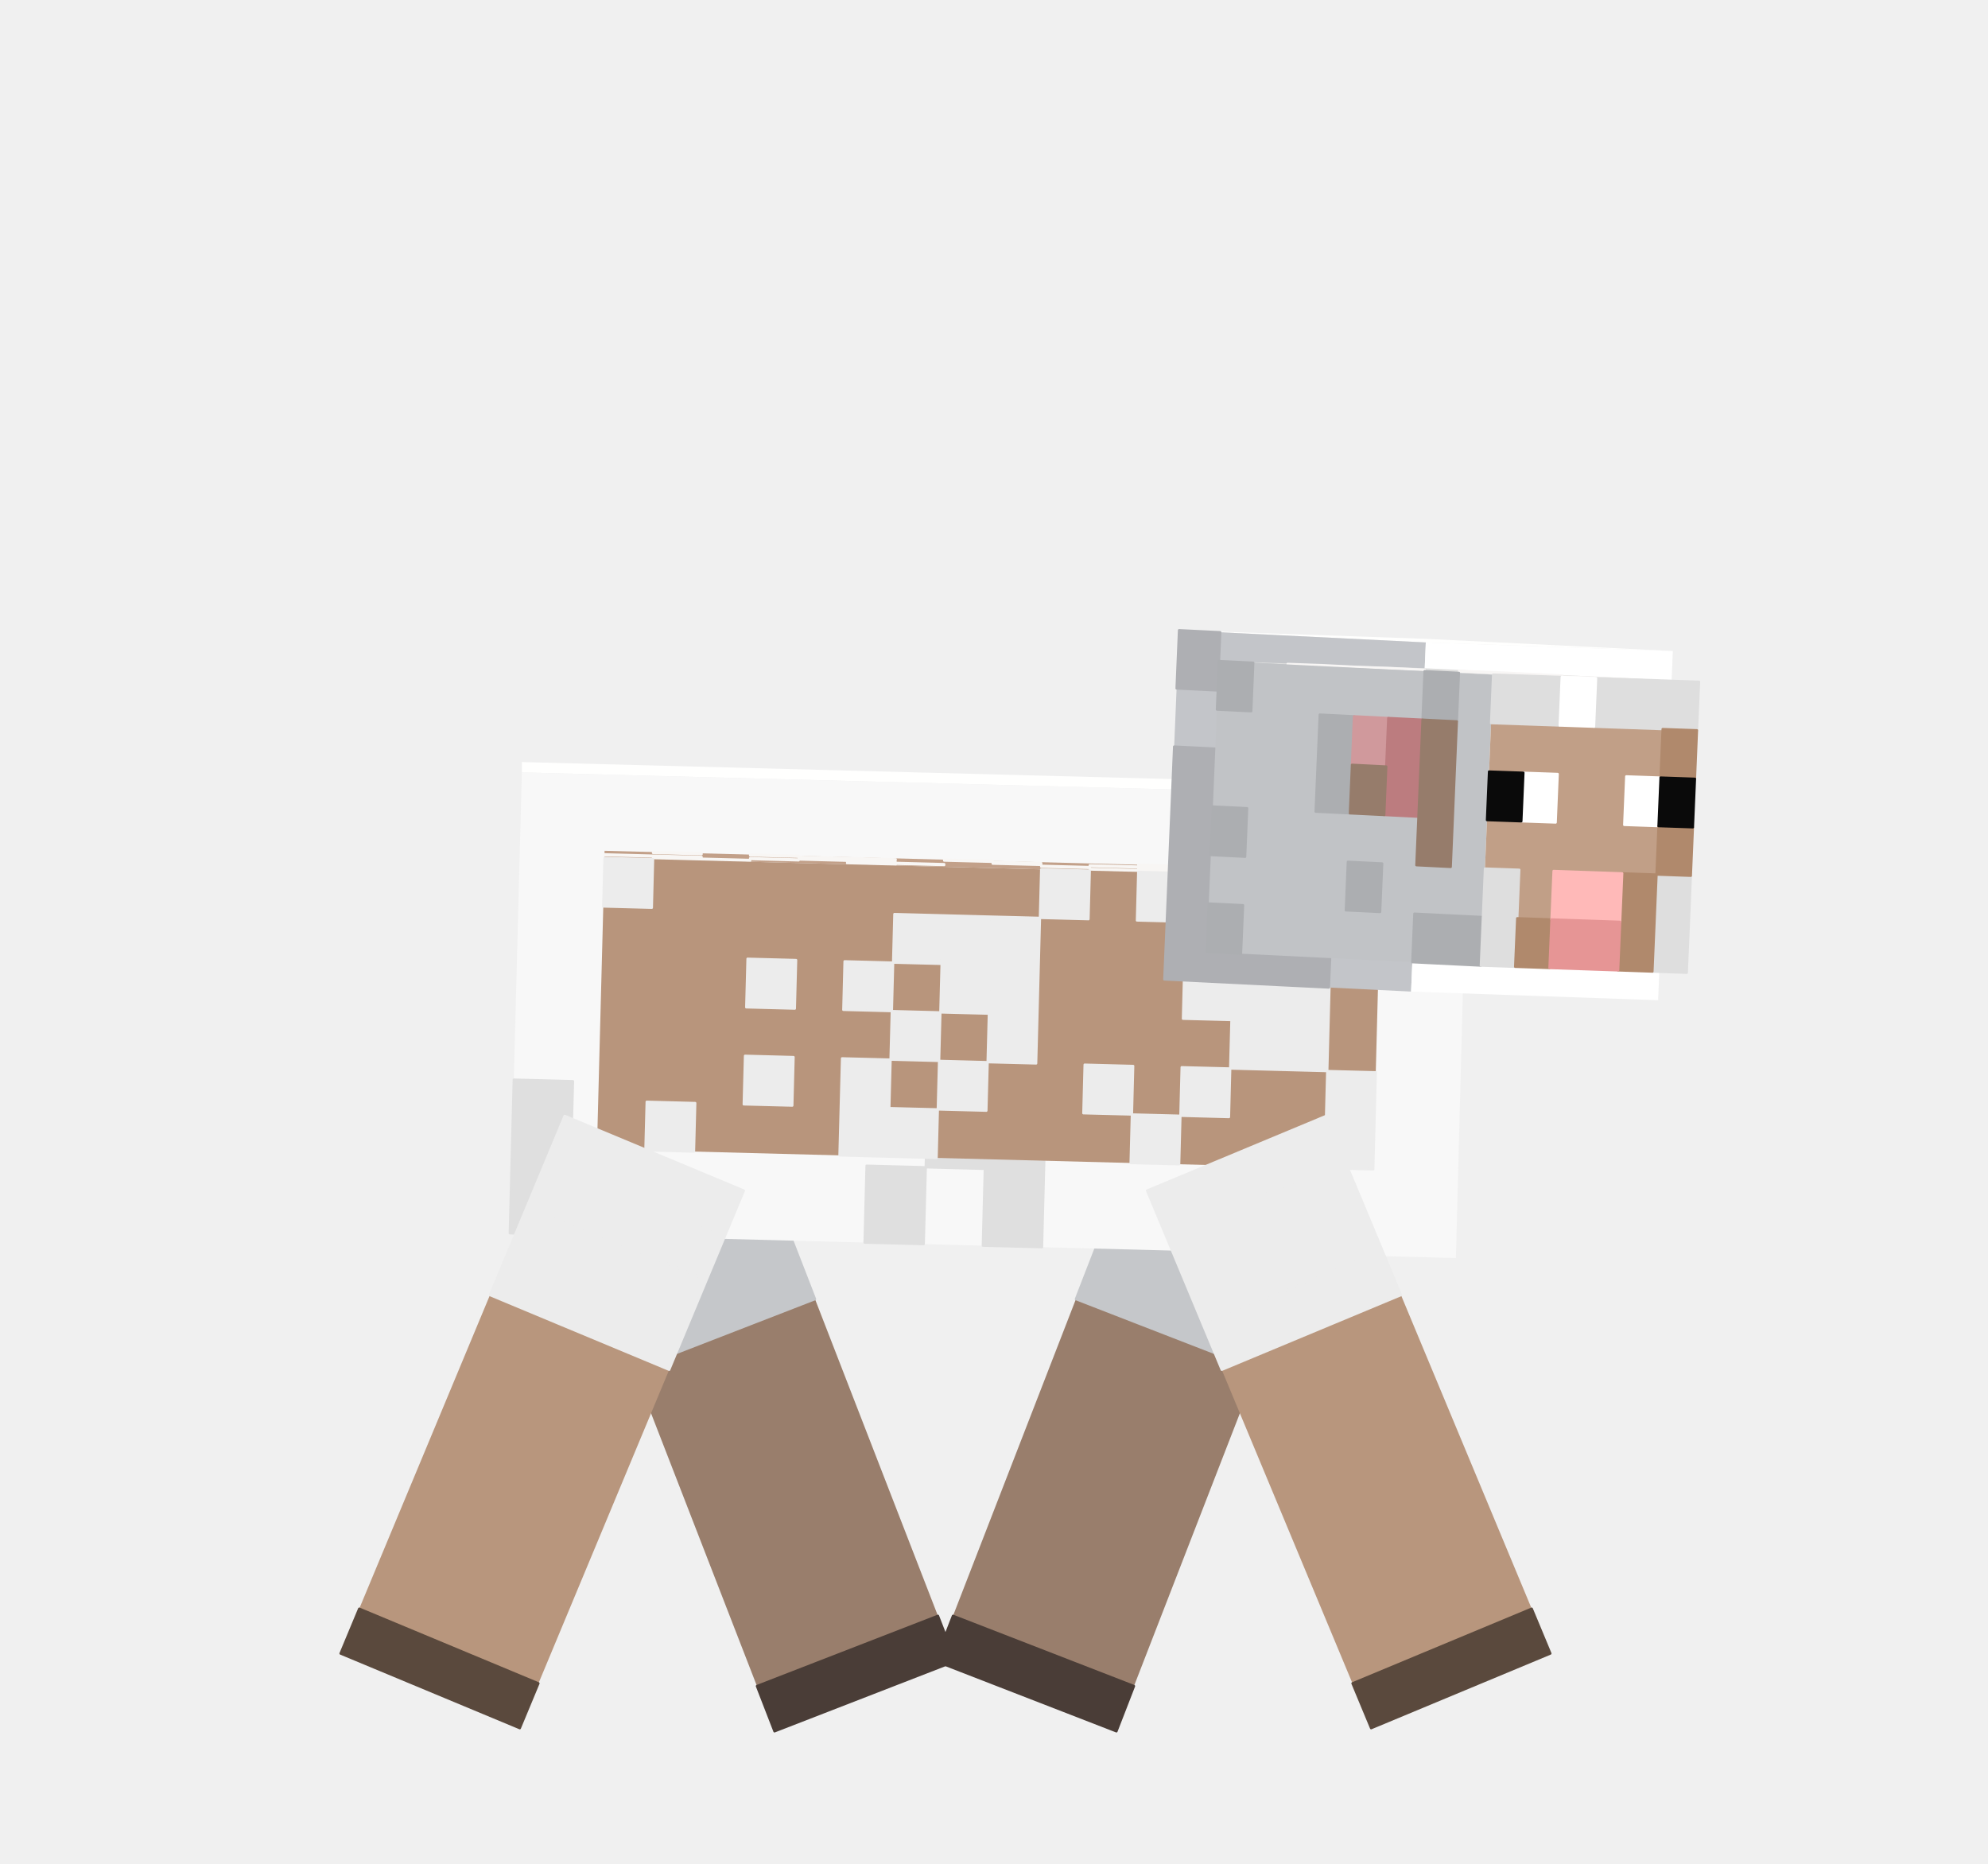
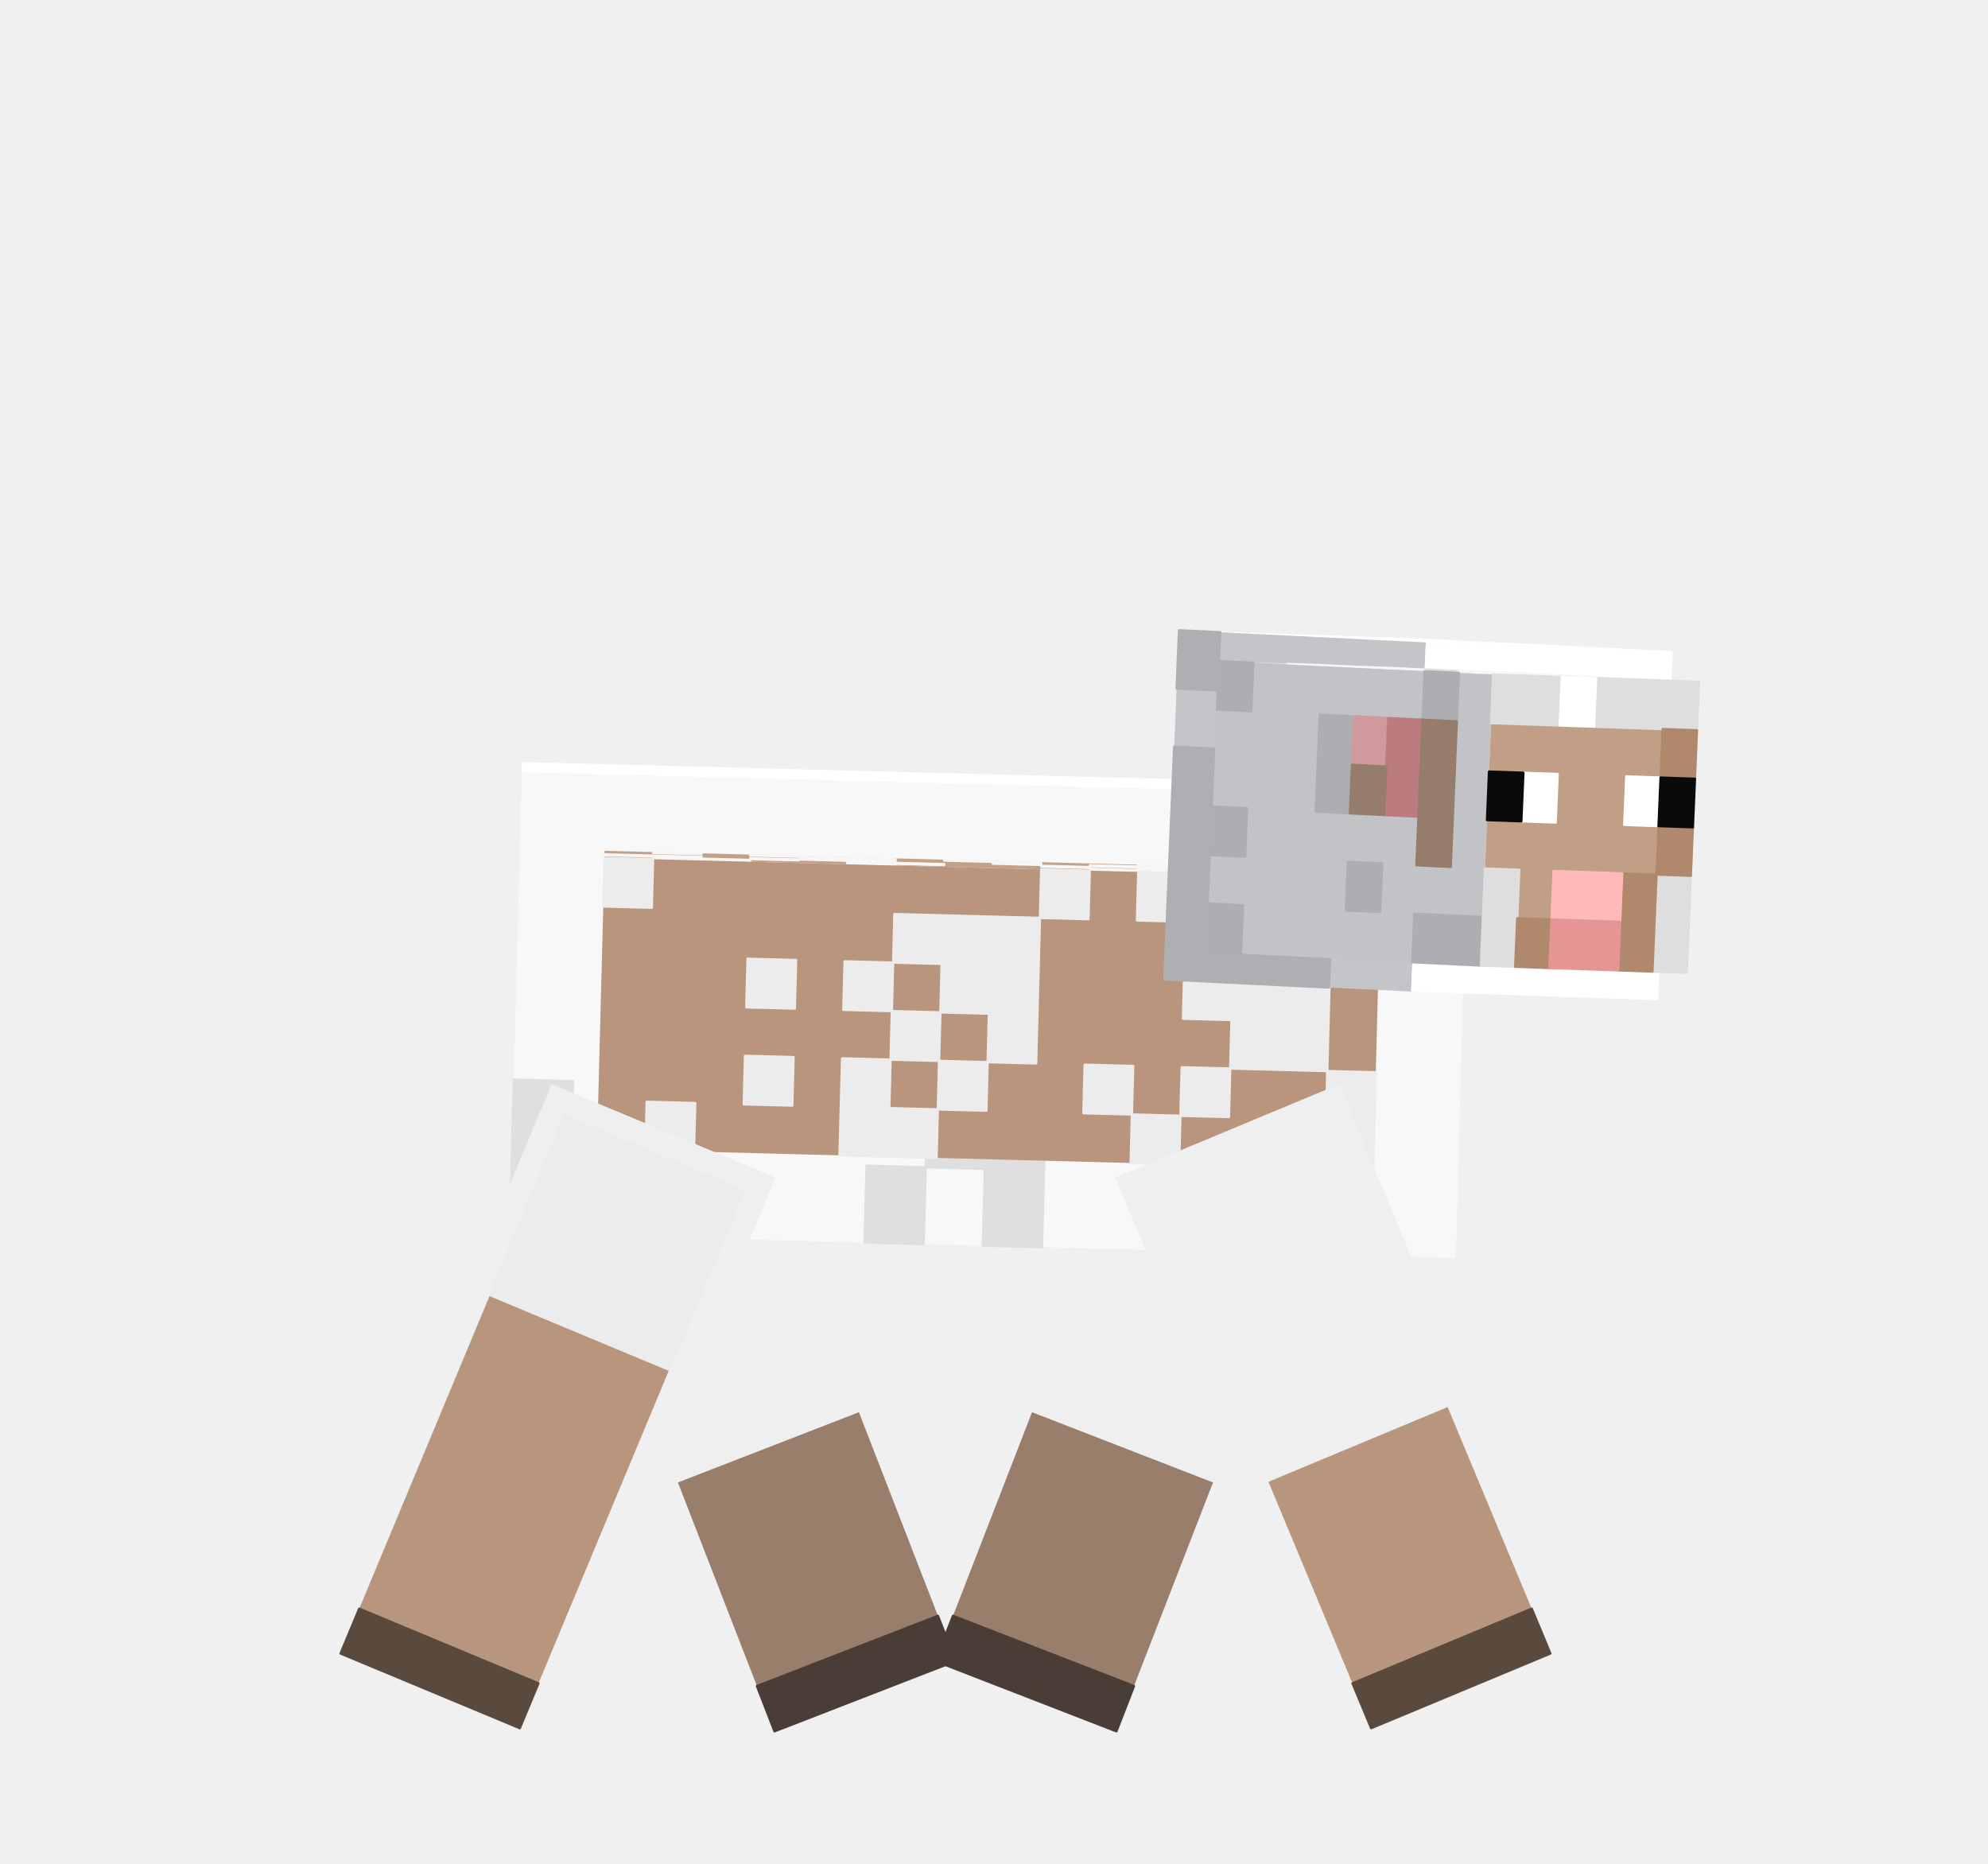
<svg xmlns="http://www.w3.org/2000/svg" viewBox="0 0 512 480" width="512" height="480" role="img" aria-labelledby="walk-6-title">
  <g id="sheep">
    <g id="leg-hind-left" aria-label="Hind left leg">
      <g class="face" data-face="nx">
        <path fill="#997e6c" d="M145.19 306.05L191.81 287.95L246.08 427.79L199.47 445.88Z" />
        <path fill="#c5c7ca" stroke="#c5c7ca" stroke-width=".6" stroke-linejoin="round" d="M145.19 306.05L191.81 287.95L196.33 299.61L149.72 317.7ZM149.72 317.7L196.33 299.61L200.85 311.26L154.24 329.35ZM154.24 329.35L200.85 311.26L205.37 322.91L158.76 341.01ZM158.76 341.01L205.37 322.91L209.9 334.57L163.29 352.66Z" />
        <path fill="#4a3d37" stroke="#4a3d37" stroke-width=".6" stroke-linejoin="round" d="M194.95 434.23L241.56 416.14L246.08 427.79L199.47 445.88Z" />
      </g>
    </g>
+     <g id="wool-hind-left" aria-label="Wool hind left">
+       <g class="face" data-face="nx">
+         <path fill="#efefef" d="M137.11 302.48L195.37 279.87L227.03 361.44L168.77 384.05Z" />
+       </g>
+     </g>
    <g id="leg-front-left" aria-label="Front left leg">
      <g class="face" data-face="nx">
        <path fill="#997e6c" d="M295.19 287.95L341.81 306.05L287.53 445.88L240.92 427.79Z" />
        <path fill="#c5c7ca" stroke="#c5c7ca" stroke-width=".6" stroke-linejoin="round" d="M295.19 287.95L341.81 306.05L337.28 317.7L290.67 299.61ZM290.67 299.61L337.28 317.7L332.76 329.35L286.15 311.26ZM286.15 311.26L332.76 329.35L328.24 341.01L281.63 322.91ZM281.63 322.91L328.24 341.01L323.71 352.66L277.1 334.57Z" />
        <path fill="#4a3d37" stroke="#4a3d37" stroke-width=".6" stroke-linejoin="round" d="M245.44 416.14L292.05 434.23L287.53 445.88L240.92 427.79Z" />
+       </g>
+     </g>
+     <g id="wool-front-left" aria-label="Wool front left">
+       <g class="face" data-face="nx">
+         <path fill="#efefef" d="M291.63 279.87L349.89 302.48L318.23 384.05L259.97 361.44Z" />
      </g>
    </g>
    <g id="wool-body" aria-label="Wool body">
      <g class="face" data-face="back">
        <path fill="#fffffe" d="M378.07 202.64L378.07 205.3L134.4 198.92L134.4 196.26Z" />
      </g>
      <g class="face" data-face="nx">
        <path fill="#f8f8f8" d="M378.07 205.3L374.96 323.99L131.3 317.61L134.4 198.92Z" />
        <path fill="#dfdfdf" stroke="#dfdfdf" stroke-width=".6" stroke-linejoin="round" d="M269.39 281.64L268.36 321.2L253.13 320.8L254.16 281.24ZM254.16 281.24L253.65 301.02L238.42 300.62L238.94 280.84ZM238.42 300.62L237.9 320.4L222.67 320.01L223.19 300.22ZM147.56 278.45L146.52 318.01L131.3 317.61L132.33 278.05Z" />
      </g>
    </g>
    <g id="body" aria-label="Body">
      <g class="face" data-face="back">
        <path fill="#c2a089" d="M355.63 224.34L355.63 226.19L155.7 220.96L155.7 219.11Z" />
        <path fill="#f8f6f4" stroke="#f8f6f4" stroke-width=".6" stroke-linejoin="round" d="M343.13 224.94L343.13 225.4L330.64 225.07L330.64 224.61ZM330.64 225.07L330.64 225.3L318.14 224.98L318.14 224.75ZM318.14 224.05L318.14 224.28L305.65 223.96L305.65 223.73ZM305.65 223.03L305.65 223.26L293.15 222.94L293.15 222.7ZM305.65 223.73L305.65 224.19L293.15 223.86L293.15 223.4ZM305.65 224.42L305.65 224.88L293.15 224.55L293.15 224.09ZM293.15 223.17L293.15 223.4L280.66 223.07L280.66 222.84ZM293.15 224.09L293.15 224.32L280.66 224L280.66 223.76ZM280.66 223.3L280.66 223.53L268.16 223.21L268.16 222.98ZM268.16 222.28L268.16 222.74L255.66 222.42L255.66 221.95ZM255.66 221.72L255.66 221.95L243.17 221.63L243.17 221.4ZM243.17 222.55L243.17 222.78L230.67 222.46L230.67 222.22ZM230.67 221.3L230.67 221.53L218.18 221.2L218.18 220.97ZM230.67 221.99L230.67 222.69L218.18 222.36L218.18 221.67ZM218.18 220.97L218.18 221.2L205.68 220.88L205.68 220.65ZM218.18 221.44L218.18 221.67L205.68 221.34L205.68 221.11ZM205.68 220.41L205.68 220.65L193.19 220.32L193.19 220.09ZM205.68 221.34L205.68 221.57L193.19 221.24L193.19 221.01ZM193.19 221.47L193.19 221.71L180.69 221.38L180.69 221.15ZM180.69 219.76L180.69 219.99L168.19 219.66L168.19 219.43ZM180.69 220.68L180.69 220.92L168.19 220.59L168.19 220.36ZM180.69 221.15L180.69 221.61L168.19 221.28L168.19 220.82ZM168.19 220.36L168.19 220.59L155.7 220.26L155.7 220.03Z" />
      </g>
      <g class="face" data-face="nx">
        <path fill="#b8957c" d="M355.63 226.19L353.67 301.15L153.74 295.92L155.7 220.96Z" />
        <path fill="#ececec" stroke="#ececec" stroke-width=".6" stroke-linejoin="round" d="M355.3 238.68L354.98 251.18L342.48 250.85L342.81 238.36ZM354.32 276.16L353.67 301.15L341.17 300.82L341.83 275.84ZM342.48 250.85L341.83 275.84L329.33 275.51L329.98 250.52ZM330.64 225.54L330.31 238.03L317.82 237.7L318.14 225.21ZM329.98 250.52L329.33 275.51L316.83 275.18L317.49 250.2ZM317.49 250.2L317.16 262.69L304.67 262.36L304.99 249.87ZM316.83 275.18L316.51 287.68L304.01 287.35L304.34 274.86ZM305.65 224.88L305.32 237.38L292.82 237.05L293.15 224.55ZM304.01 287.35L303.68 299.84L291.19 299.52L291.52 287.02ZM291.84 274.53L291.52 287.02L279.02 286.7L279.35 274.2ZM280.66 224.23L280.33 236.72L267.83 236.39L268.16 223.9ZM267.83 236.39L266.85 273.87L254.36 273.55L255.34 236.07ZM255.34 236.07L254.68 261.05L242.19 260.73L242.84 235.74ZM254.36 273.55L254.03 286.04L241.53 285.71L241.86 273.22ZM242.84 235.74L242.51 248.23L230.02 247.91L230.35 235.41ZM242.19 260.73L241.86 273.22L229.36 272.89L229.69 260.4ZM241.53 285.71L241.21 298.21L228.71 297.88L229.04 285.39ZM230.02 247.91L229.69 260.4L217.2 260.07L217.52 247.58ZM229.36 272.89L228.71 297.88L216.21 297.55L216.87 272.57ZM205.03 247.25L204.7 259.75L192.2 259.42L192.53 246.92ZM204.37 272.24L204.05 284.73L191.55 284.41L191.88 271.91ZM179.05 284.08L178.73 296.57L166.23 296.24L166.56 283.75ZM168.19 221.28L167.87 233.78L155.37 233.45L155.7 220.96Z" />
      </g>
    </g>
    <g id="wool-head" aria-label="Wool head">
      <g class="face" data-face="top">
        <path fill="#fffffe" d="M303.66 162.31L367.28 164.53L430.83 167.67L367.21 165.45Z" />
      </g>
      <g class="face" data-face="nx">
        <path fill="#c3c5c9" d="M303.66 162.31L367.21 165.45L363.42 255.37L299.87 252.23Z" />
        <path fill="#aeafb3" stroke="#aeafb3" stroke-width=".6" stroke-linejoin="round" d="M303.66 162.31L314.26 162.83L313.62 177.82L303.03 177.29ZM302.4 192.28L312.99 192.8L312.36 207.79L301.77 207.27ZM301.77 207.27L312.36 207.79L311.73 222.78L301.14 222.25ZM301.14 222.25L311.73 222.78L311.1 237.76L300.51 237.24ZM300.51 237.24L342.87 239.33L342.24 254.32L299.87 252.23Z" />
      </g>
      <g class="face" data-face="front">
        <path fill="#ffffff" d="M367.21 165.45L430.83 167.67L427.04 257.59L363.42 255.37Z" />
      </g>
    </g>
    <g id="head" aria-label="Head">
      <g class="face" data-face="top">
        <path fill="#dfdfde" d="M313.95 170.25L366.96 172.1L437.57 175.59L384.55 173.74Z" />
        <path fill="#f8f6f5" stroke="#f8f6f5" stroke-width=".6" stroke-linejoin="round" d="M331.61 170.99L340.44 171.3L349.27 171.74L340.43 171.43ZM349.27 171.74L358.11 172.05L366.93 172.48L358.1 172.17ZM375.77 172.79L384.6 173.1L393.43 173.53L384.59 173.23ZM375.76 172.92L393.43 173.53L402.26 173.97L384.58 173.35ZM393.4 173.92L411.07 174.53L419.9 174.97L402.22 174.35Z" />
      </g>
      <g class="face" data-face="nx">
        <path fill="#c1c3c6" d="M313.95 170.25L384.55 173.74L381.39 248.67L310.79 245.18Z" />
        <path fill="#acaeb1" stroke="#acaeb1" stroke-width=".6" stroke-linejoin="round" d="M313.95 170.25L322.77 170.68L322.25 183.17L313.42 182.74ZM366.9 172.86L375.73 173.3L375.2 185.79L366.37 185.35ZM339.9 184.04L348.72 184.48L348.2 196.97L339.37 196.53ZM339.37 196.53L348.2 196.97L347.67 209.46L338.84 209.02ZM312.37 207.71L321.19 208.15L320.67 220.64L311.84 220.2ZM347.14 221.95L355.97 222.38L355.44 234.87L346.62 234.44ZM311.31 232.69L320.14 233.13L319.61 245.62L310.79 245.18ZM364.27 235.31L381.92 236.18L381.39 248.67L363.74 247.8Z" />
        <path fill="#d0999c" stroke="#d0999c" stroke-width=".6" stroke-linejoin="round" d="M348.72 184.48L357.55 184.92L357.02 197.41L348.2 196.97Z" />
        <path fill="#bc7c7f" stroke="#bc7c7f" stroke-width=".6" stroke-linejoin="round" d="M357.55 184.92L366.37 185.35L365.85 197.84L357.02 197.41ZM357.02 197.41L365.85 197.84L365.32 210.33L356.5 209.89Z" />
        <path fill="#967c6b" stroke="#967c6b" stroke-width=".6" stroke-linejoin="round" d="M366.37 185.35L375.2 185.79L374.67 198.28L365.85 197.84ZM348.2 196.97L357.02 197.41L356.5 209.89L347.67 209.46ZM365.85 197.84L374.67 198.28L374.15 210.77L365.32 210.33ZM365.32 210.33L374.15 210.77L373.62 223.26L364.79 222.82Z" />
      </g>
      <g class="face" data-face="front">
        <path fill="#c19f87" d="M384.55 173.74L437.57 175.59L434.41 250.52L381.39 248.67Z" />
        <path fill="#dedede" stroke="#dedede" stroke-width=".6" stroke-linejoin="round" d="M384.55 173.74L402.22 174.35L401.7 186.84L384.03 186.23ZM411.06 174.66L437.57 175.59L437.04 188.08L410.53 187.15ZM382.45 223.69L391.28 224L390.76 236.49L381.92 236.18ZM426.63 225.23L435.46 225.54L434.94 238.03L426.1 237.72ZM381.92 236.18L390.76 236.49L390.23 248.98L381.39 248.67ZM426.1 237.72L434.94 238.03L434.41 250.52L425.57 250.21Z" />
        <path fill="#ffffff" stroke="#ffffff" stroke-width=".6" stroke-linejoin="round" d="M402.22 174.35L411.06 174.66L410.53 187.15L401.7 186.84ZM392.34 199.02L401.17 199.33L400.65 211.82L391.81 211.51ZM418.84 199.95L427.68 200.26L427.15 212.75L418.32 212.44Z" />
        <path fill="#b0896c" stroke="#b0896c" stroke-width=".6" stroke-linejoin="round" d="M428.21 187.77L437.04 188.08L436.52 200.57L427.68 200.26ZM427.15 212.75L435.99 213.05L435.46 225.54L426.63 225.23ZM417.79 224.93L426.63 225.23L426.1 237.72L417.26 237.41ZM390.76 236.49L399.59 236.8L399.07 249.29L390.23 248.98ZM417.26 237.41L426.1 237.72L425.57 250.21L416.74 249.9Z" />
        <path fill="#0a0a0a" stroke="#0a0a0a" stroke-width=".6" stroke-linejoin="round" d="M383.5 198.71L392.34 199.02L391.81 211.51L382.97 211.2ZM427.68 200.26L436.52 200.57L435.99 213.05L427.15 212.75Z" />
        <path fill="#ffb9b8" stroke="#ffb9b8" stroke-width=".6" stroke-linejoin="round" d="M400.12 224.31L417.79 224.93L417.26 237.41L399.59 236.8Z" />
        <path fill="#e69595" stroke="#e69595" stroke-width=".6" stroke-linejoin="round" d="M399.59 236.8L417.26 237.41L416.74 249.9L399.07 249.29Z" />
      </g>
    </g>
+     <g id="wool-hind-right" aria-label="Wool hind right">
+       <g class="face" data-face="nx">
+         <path fill="#efefef" d="M142.06 279.21L199.75 303.25L166.08 384.02L108.4 359.97Z" />
+       </g>
+     </g>
    <g id="leg-hind-right" aria-label="Hind right leg">
      <g class="face" data-face="nx">
        <path fill="#b8967d" d="M145.42 287.38L191.58 306.62L133.87 445.07L87.71 425.84Z" />
        <path fill="#ececec" stroke="#ececec" stroke-width=".6" stroke-linejoin="round" d="M145.42 287.38L191.58 306.62L186.77 318.16L140.62 298.92ZM140.62 298.92L186.77 318.16L181.96 329.69L135.81 310.46ZM135.81 310.46L181.96 329.69L177.15 341.23L131 322ZM131 322L177.15 341.23L172.34 352.77L126.19 333.53Z" />
        <path fill="#5a493d" stroke="#5a493d" stroke-width=".6" stroke-linejoin="round" d="M92.52 414.3L138.67 433.53L133.87 445.07L87.71 425.84Z" />
      </g>
    </g>
    <g id="leg-front-right" aria-label="Front right leg">
      <g class="face" data-face="nx">
        <path fill="#b8967d" d="M295.42 306.62L341.58 287.38L399.29 425.84L353.13 445.07Z" />
        <path fill="#ececec" stroke="#ececec" stroke-width=".6" stroke-linejoin="round" d="M295.42 306.62L341.58 287.38L346.38 298.92L300.23 318.16ZM300.23 318.16L346.38 298.92L351.19 310.46L305.04 329.69ZM305.04 329.69L351.19 310.46L356 322L309.85 341.23ZM309.85 341.23L356 322L360.81 333.53L314.66 352.77Z" />
        <path fill="#5a493d" stroke="#5a493d" stroke-width=".6" stroke-linejoin="round" d="M348.33 433.53L394.48 414.3L399.29 425.84L353.13 445.07Z" />
      </g>
    </g>
+     <g id="wool-front-right" aria-label="Wool front right">
+       <g class="face" data-face="nx">
+         <path fill="#efefef" d="M287.25 303.25L344.94 279.21L378.6 359.97L320.92 384.02Z" />
+       </g>
+     </g>
  </g>
</svg>
